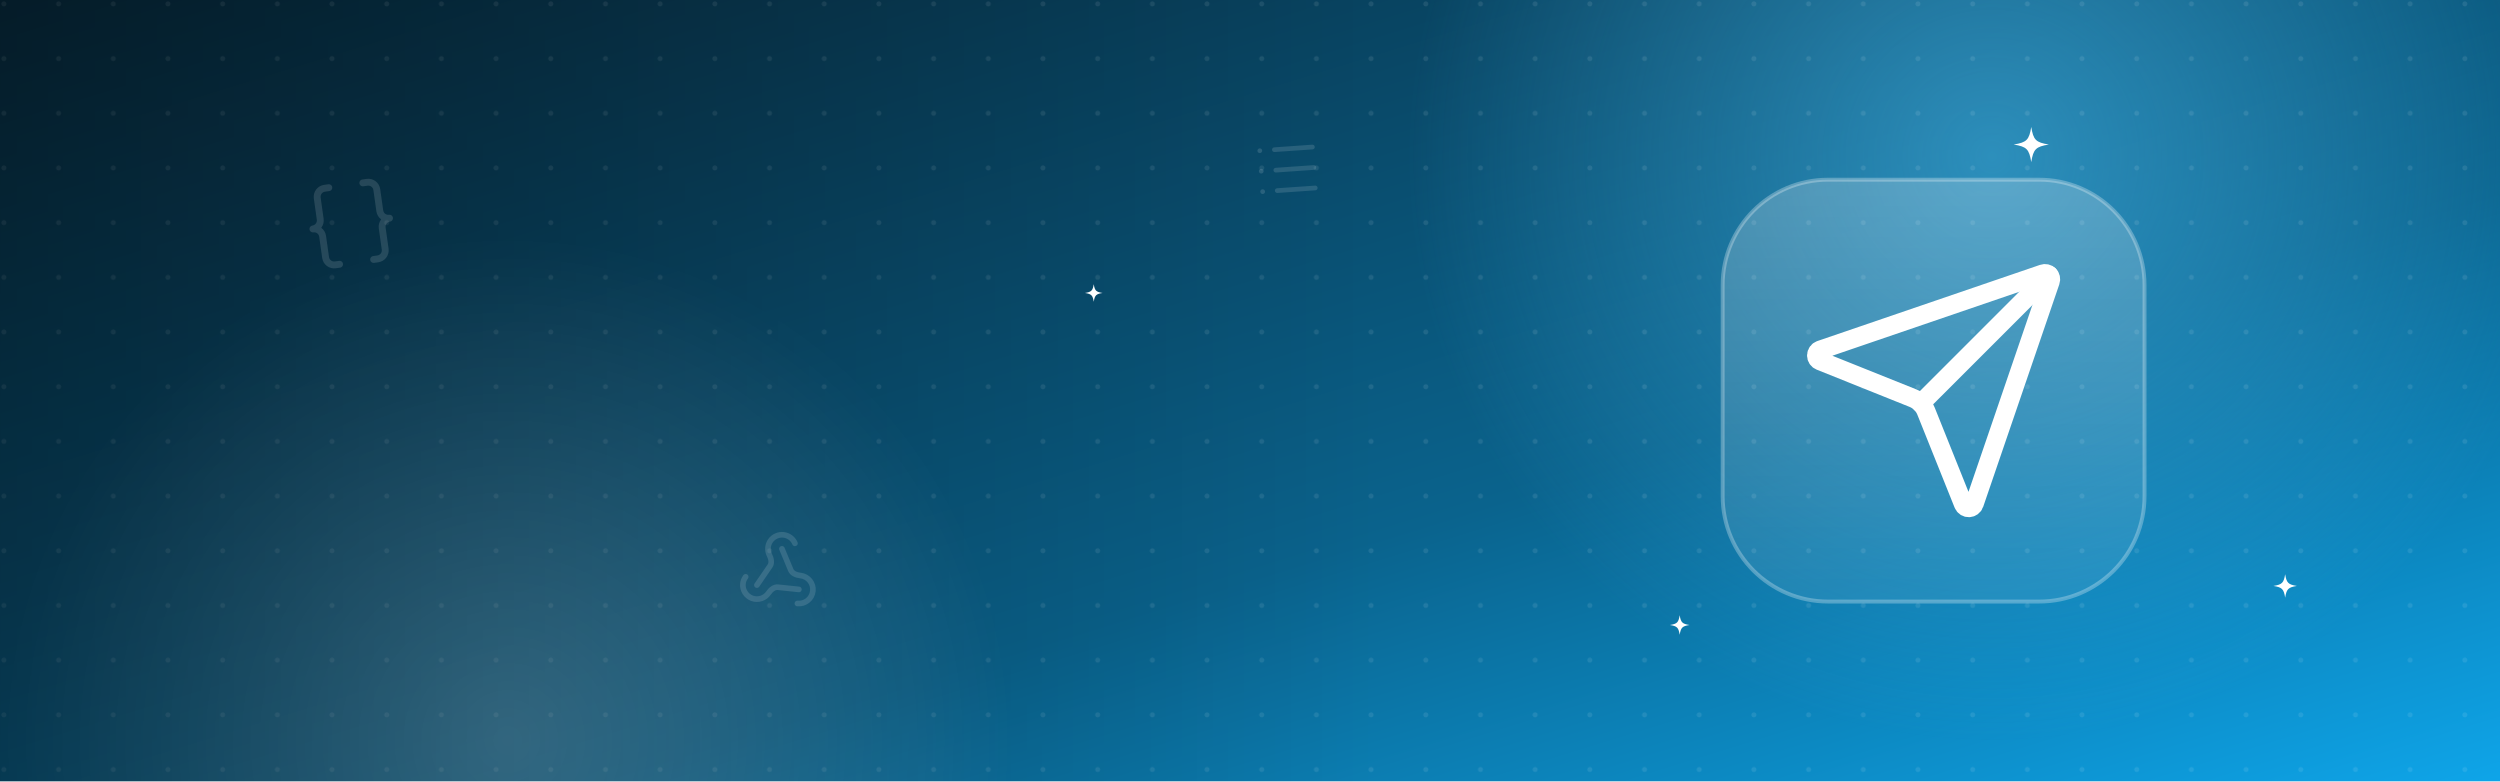
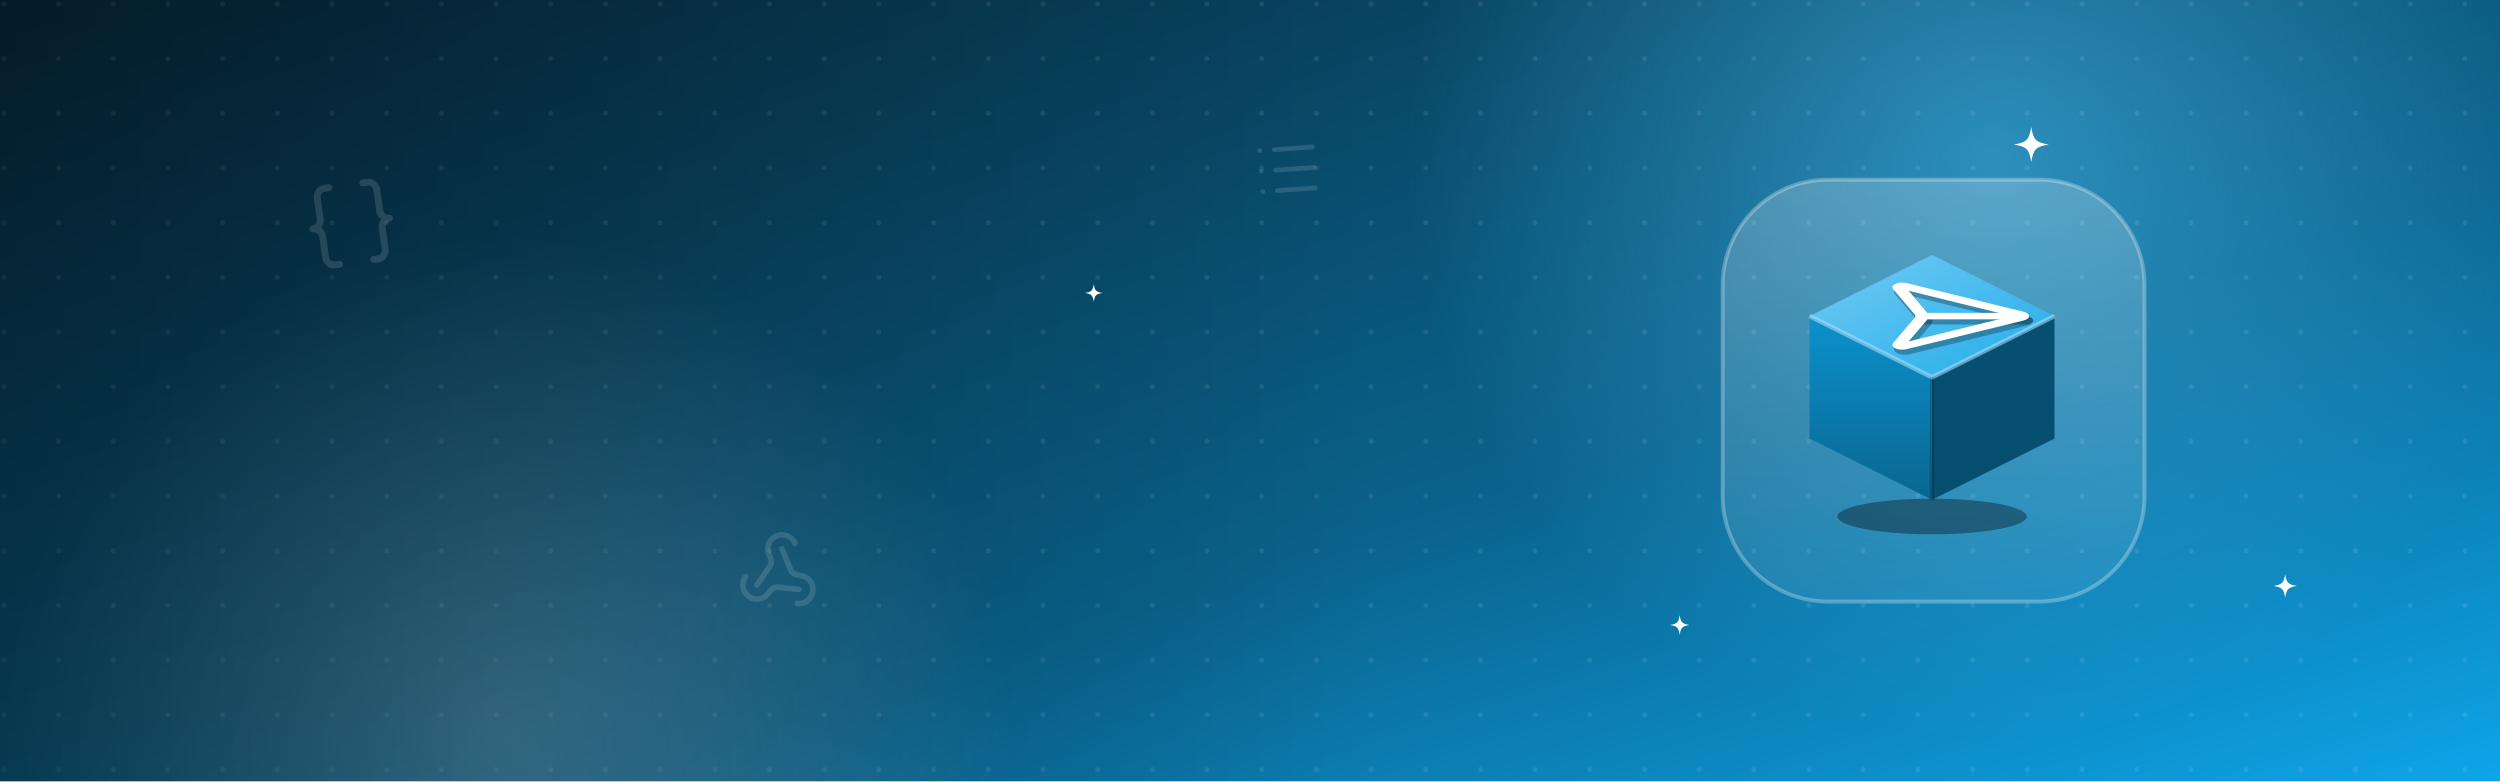
<svg xmlns="http://www.w3.org/2000/svg" viewBox="0 0 1280 400" role="img" aria-hidden="true">
  <defs>
    <linearGradient id="bg" x1="0" y1="0" x2="1" y2="1">
      <stop offset="0" stop-color="#072a3d" />
      <stop offset=".62" stop-color="#0a638d" />
      <stop offset="1" stop-color="#0ea5e9" />
    </linearGradient>
    <radialGradient id="o1">
      <stop offset="0" stop-color="#4abcef" stop-opacity=".55" />
      <stop offset="1" stop-color="#4abcef" stop-opacity="0" />
    </radialGradient>
    <radialGradient id="o2">
      <stop offset="0" stop-color="#ffffff" stop-opacity=".22" />
      <stop offset="1" stop-color="#ffffff" stop-opacity="0" />
    </radialGradient>
    <pattern id="dots" width="28" height="28" patternUnits="userSpaceOnUse">
      <circle cx="2" cy="2" r="1.3" fill="#ffffff" fill-opacity=".09" />
    </pattern>
    <linearGradient id="glass" x1="0" y1="0" x2="0" y2="1">
      <stop offset="0" stop-color="#ffffff" stop-opacity=".22" />
      <stop offset="1" stop-color="#ffffff" stop-opacity=".06" />
    </linearGradient>
    <linearGradient id="fade" x1="0" y1="0" x2="1" y2="0">
      <stop offset="0" stop-color="#000" stop-opacity=".35" />
      <stop offset=".55" stop-color="#000" stop-opacity="0" />
    </linearGradient>
+     <linearGradient id="bbt" x1="0" y1="0" x2="1" y2="1">
+       <stop offset="0" stop-color="#73cbf2" />
+       <stop offset="1" stop-color="#21aceb" />
+     </linearGradient>
+     <linearGradient id="bbl" x1="0" y1="0" x2="0" y2="1">
+       <stop offset="0" stop-color="#0c91cd" />
+       <stop offset="1" stop-color="#096690" />
+     </linearGradient>
+     <linearGradient id="bbsh" x1="0" y1="0" x2="1" y2="0">
+       <stop offset="0" stop-color="#fff" stop-opacity="0" />
+       <stop offset=".5" stop-color="#fff" stop-opacity=".55" />
+       <stop offset="1" stop-color="#fff" stop-opacity="0" />
+     </linearGradient>
+     <clipPath id="bbc">
+       <path d="M32 10 L54 21 L32 32 L10 21 Z" />
+     </clipPath>
  </defs>
  <style>.b1,.b2,.f,.s,.k{transform-box:fill-box;transform-origin:50% 50%}
@keyframes b1{to{transform:translate(-90px,40px) scale(1.15)}}@keyframes b2{to{transform:translate(70px,-30px) scale(.9)}}
@keyframes f{0%,100%{transform:translateY(0)}50%{transform:translateY(-10px)}}
@keyframes s{0%,100%{opacity:.25;transform:scale(.5) rotate(0)}50%{opacity:.95;transform:scale(1) rotate(45deg)}}
@keyframes k{0%,100%{transform:translateY(0)}50%{transform:translateY(-6px)}}
.b1{animation:b1 16s ease-in-out infinite alternate}.b2{animation:b2 19s ease-in-out infinite alternate}
.f{animation:f 9s ease-in-out infinite}.f1{animation-duration:11s;animation-delay:-3s}.f2{animation-duration:13s;animation-delay:-6s}
.s{animation:s 3.4s ease-in-out infinite}.k{animation:k 6s ease-in-out infinite}
- @media (prefers-reduced-motion:reduce){.b1,.b2,.f,.s,.k{animation:none!important}}</style>
+ @media (prefers-reduced-motion:reduce){.b1,.b2,.f,.s,.k{animation:none!important}}.bbbob,.bbshadow{transform-box:fill-box;transform-origin:50% 50%}@keyframes bbb{0%,100%{transform:translateY(0)}50%{transform:translateY(-2.2px)}}@keyframes bbsd{0%,100%{transform:scaleX(1);opacity:.35}50%{transform:scaleX(.86);opacity:.22}}@keyframes bbs{0%,55%{transform:translateX(0)}100%{transform:translateX(78px)}}@keyframes bbg{0%,100%{opacity:.9}50%{opacity:1}}.bbbob{animation:bbb 4.2s ease-in-out infinite}.bbshadow{animation:bbsd 4.2s ease-in-out infinite}.bbshine{animation:bbs 5.5s ease-in-out infinite}.bbglow{animation:bbg 4.2s ease-in-out infinite}</style>
  <rect width="1280" height="400" fill="url(#bg)" />
  <circle class="b1" cx="1020" cy="80" r="300" fill="url(#o1)" />
  <circle class="b2" cx="260" cy="380" r="260" fill="url(#o2)" />
  <rect width="1280" height="400" fill="url(#dots)" />
  <rect width="1280" height="400" fill="url(#fade)" />
  <g transform="translate(150 92) rotate(-8) scale(2.2)">
    <g class="f f0" fill="none" stroke="#ffffff" stroke-opacity=".13" stroke-width="1.6" stroke-linecap="round" stroke-linejoin="round">
      <path d="M8 3H7a2 2 0 0 0-2 2v5a2 2 0 0 1-2 2 2 2 0 0 1 2 2v5c0 1.1.9 2 2 2h1" />
      <path d="M16 21h1a2 2 0 0 0 2-2v-5c0-1.1.9-2 2-2a2 2 0 0 1-2-2V5a2 2 0 0 0-2-2h-1" />
    </g>
  </g>
  <g transform="translate(380 268) rotate(6) scale(1.8)">
    <g class="f f1" fill="none" stroke="#ffffff" stroke-opacity=".13" stroke-width="1.6" stroke-linecap="round" stroke-linejoin="round">
      <path d="M18 16.98h-5.99c-1.1 0-1.95.94-2.48 1.9A4 4 0 0 1 2 17c.01-.7.2-1.4.57-2" />
      <path d="m6 17 3.13-5.78c.53-.97.1-2.18-.5-3.1a4 4 0 1 1 6.89-4.06" />
      <path d="m12 6 3.13 5.73C15.66 12.7 16.9 13 18 13a4 4 0 0 1 0 8" />
    </g>
  </g>
  <g transform="translate(640 70) rotate(-4) scale(1.5)">
    <g class="f f2" fill="none" stroke="#ffffff" stroke-opacity=".13" stroke-width="1.6" stroke-linecap="round" stroke-linejoin="round">
      <path d="M3 5h.01" />
      <path d="M3 12h.01" />
      <path d="M3 19h.01" />
      <path d="M8 5h13" />
      <path d="M8 12h13" />
      <path d="M8 19h13" />
    </g>
  </g>
  <g class="k">
    <rect x="882" y="92" width="216" height="216" rx="54" fill="url(#glass)" stroke="#ffffff" stroke-opacity=".28" stroke-width="2" />
-     <g transform="translate(918 128) scale(6)" fill="none" stroke="#ffffff" stroke-width="1.6" stroke-linecap="round" stroke-linejoin="round">
-       <path d="M14.536 21.686a.5.5 0 0 0 .937-.024l6.5-19a.496.496 0 0 0-.635-.635l-19 6.5a.5.5 0 0 0-.024.937l7.93 3.18a2 2 0 0 1 1.112 1.11z" />
-       <path d="m21.854 2.147-10.94 10.939" />
+     <g transform="translate(898 102) scale(2.85)">
+       <g class="bbbob">
+         <ellipse cx="32" cy="57" rx="17" ry="3.2" fill="#000" opacity=".35" class="bbshadow" />
+         <path d="M10 21 L32 32 V54 L10 43 Z" fill="url(#bbl)" />
+         <path d="M54 21 L32 32 V54 L54 43 Z" fill="#074f70" />
+         <path d="M32 10 L54 21 L32 32 L10 21 Z" fill="url(#bbt)" />
+         <path d="M10 21 L32 32 L54 21" fill="none" stroke="#abe0f7" stroke-opacity=".55" stroke-width=".8" stroke-linejoin="round" />
+         <path d="M32 32 V54" stroke="#000" stroke-opacity=".18" stroke-width=".8" />
+         <g clip-path="url(#bbc)">
+           <rect class="bbshine" x="-14" y="6" width="14" height="30" fill="url(#bbsh)" transform="skewX(-25)" />
+         </g>
+         <g transform="translate(.5 .8)">
+           <g transform="matrix(0.825 0.4125 -0.825 0.4125 32 11.100)" fill="none" stroke="#000" stroke-opacity=".28" stroke-width="2.4" stroke-linecap="round" stroke-linejoin="round">
+             <path d="M14.536 21.686a.5.5 0 0 0 .937-.024l6.5-19a.496.496 0 0 0-.635-.635l-19 6.5a.5.5 0 0 0-.024.937l7.93 3.18a2 2 0 0 1 1.112 1.11z" />
+             <path d="m21.854 2.147-10.94 10.939" />
+           </g>
+         </g>
+         <g class="bbglow" transform="matrix(0.825 0.4125 -0.825 0.4125 32 11.100)" fill="none" stroke="#fff" stroke-width="2" stroke-linecap="round" stroke-linejoin="round">
+           <path d="M14.536 21.686a.5.5 0 0 0 .937-.024l6.5-19a.496.496 0 0 0-.635-.635l-19 6.5a.5.5 0 0 0-.024.937l7.93 3.18a2 2 0 0 1 1.112 1.11z" />
+           <path d="m21.854 2.147-10.94 10.939" />
+         </g>
+       </g>
    </g>
  </g>
  <g transform="translate(1040 74) scale(0.9)">
    <path class="s" style="animation-delay:0s" d="M0 -10 C1.2 -2.6 2.6 -1.2 10 0 C2.6 1.2 1.2 2.6 0 10 C-1.2 2.6 -2.6 1.2 -10 0 C-2.6 -1.2 -1.2 -2.6 0 -10Z" fill="#ffffff" />
  </g>
  <g transform="translate(1170 300) scale(0.6)">
    <path class="s" style="animation-delay:1.1s" d="M0 -10 C1.2 -2.6 2.6 -1.2 10 0 C2.6 1.2 1.2 2.6 0 10 C-1.2 2.6 -2.6 1.2 -10 0 C-2.6 -1.2 -1.2 -2.6 0 -10Z" fill="#ffffff" />
  </g>
  <g transform="translate(860 320) scale(0.5)">
    <path class="s" style="animation-delay:2.2s" d="M0 -10 C1.2 -2.6 2.6 -1.2 10 0 C2.6 1.2 1.2 2.6 0 10 C-1.2 2.6 -2.6 1.2 -10 0 C-2.6 -1.2 -1.2 -2.6 0 -10Z" fill="#ffffff" />
  </g>
  <g transform="translate(560 150) scale(0.45)">
    <path class="s" style="animation-delay:0.6s" d="M0 -10 C1.2 -2.6 2.6 -1.2 10 0 C2.6 1.2 1.2 2.6 0 10 C-1.2 2.6 -2.6 1.2 -10 0 C-2.6 -1.2 -1.2 -2.6 0 -10Z" fill="#ffffff" />
  </g>
</svg>
